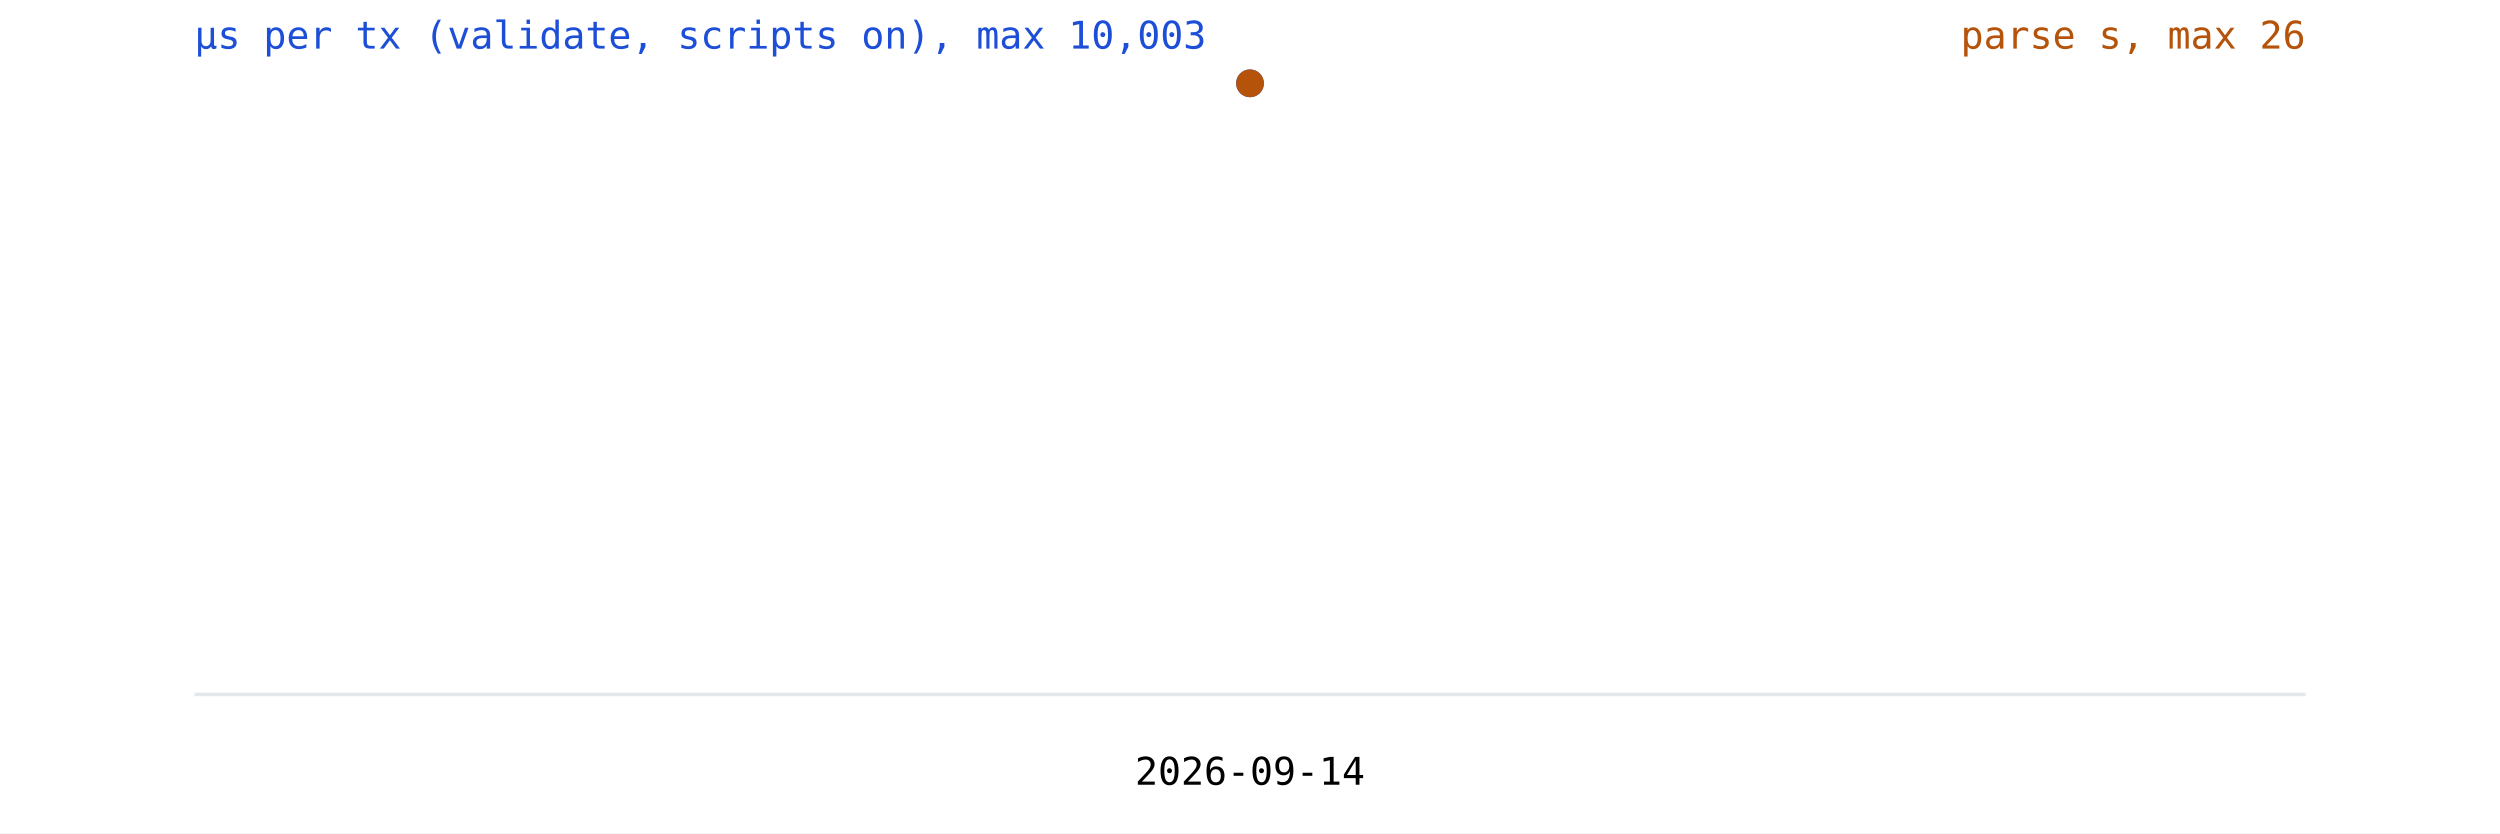
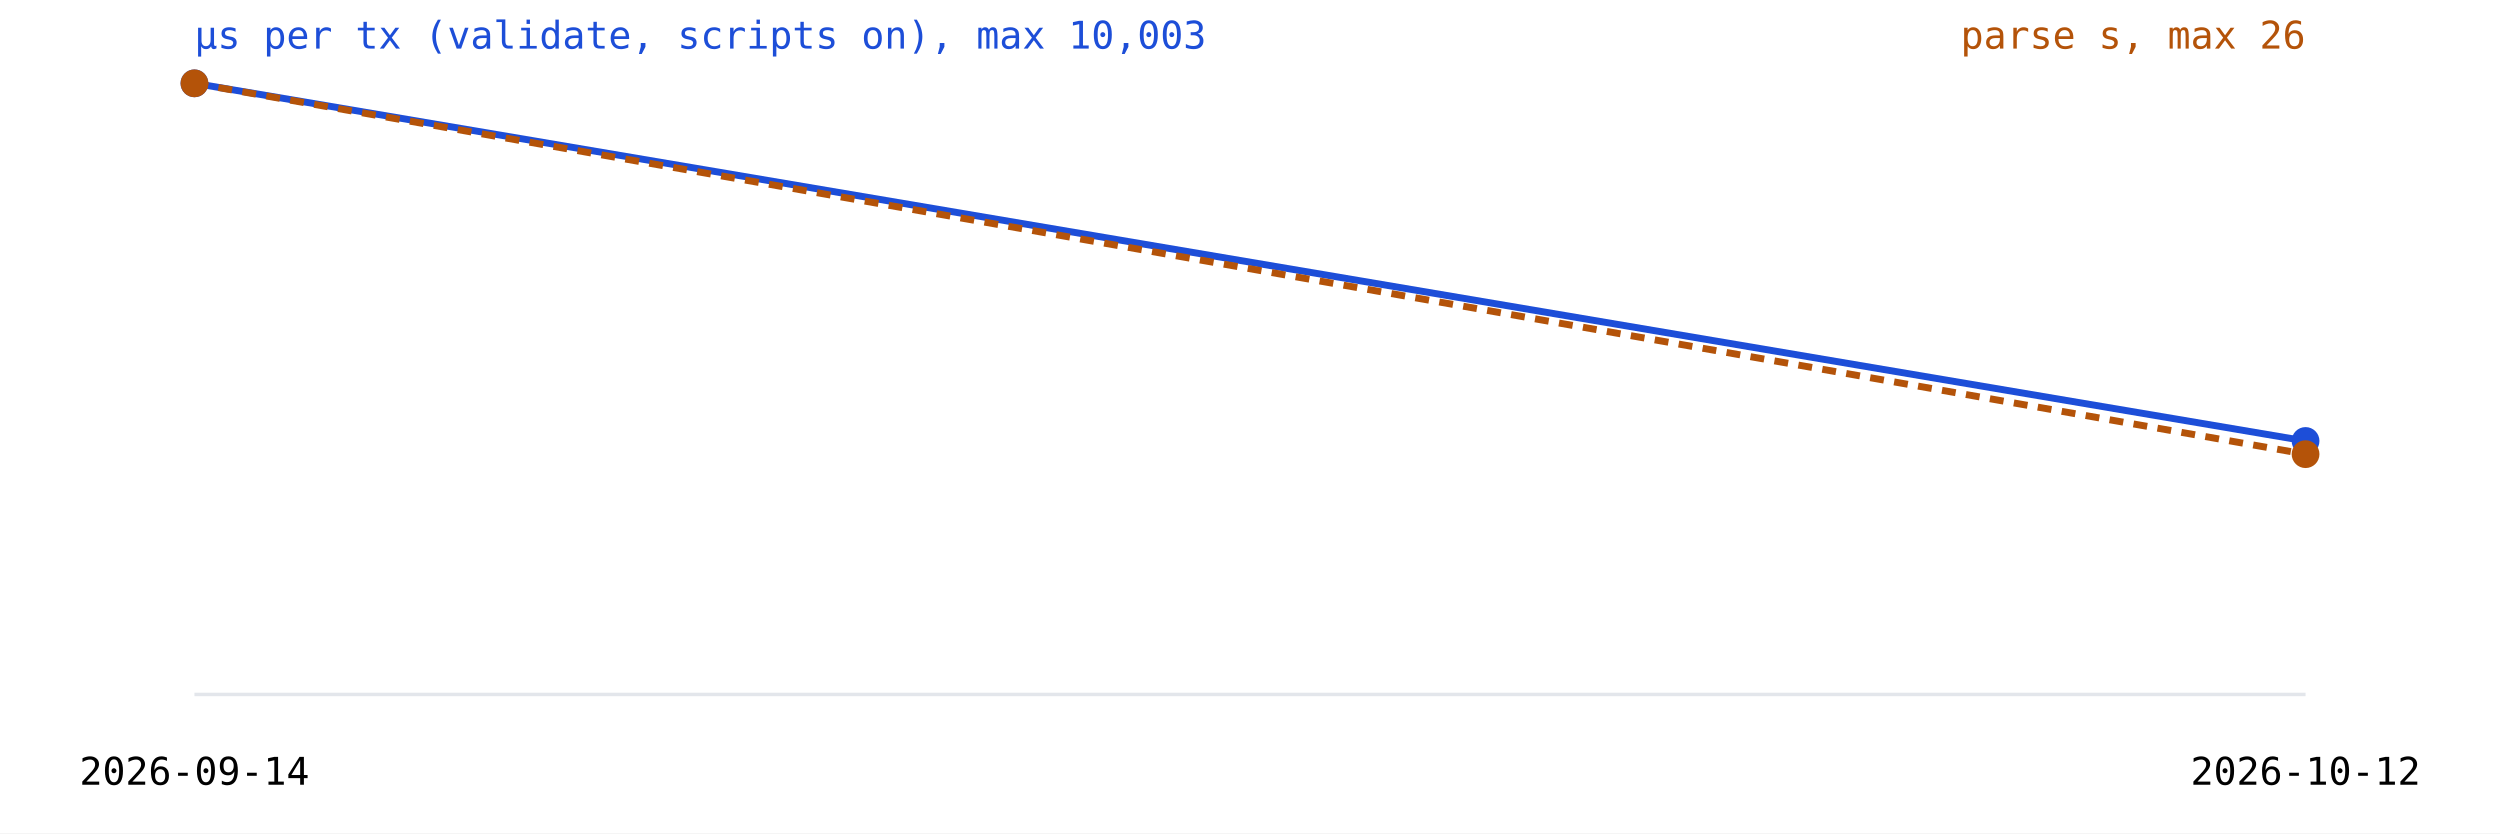
<svg xmlns="http://www.w3.org/2000/svg" width="720" height="240" viewBox="0 0 720 240" font-family="ui-monospace,monospace" font-size="11">
  <rect width="720" height="240" fill="#fff" />
  <text x="56" y="14" fill="#1d4ed8">µs per tx (validate, scripts on), max 10,003</text>
  <text x="664" y="14" text-anchor="end" fill="#b45309">parse s, max 26</text>
  <line x1="56" y1="200" x2="664" y2="200" stroke="#e3e6eb" />
-   <path d="M360.0,24.0" fill="none" stroke="#1d4ed8" stroke-width="2" />
-   <circle cx="360.0" cy="24.0" r="4" fill="#1d4ed8" />
-   <path d="M360.0,24.0" fill="none" stroke="#b45309" stroke-width="2" stroke-dasharray="4 3" />
-   <circle cx="360.0" cy="24.0" r="4" fill="#b45309" />
-   <text x="360.0" y="226" text-anchor="middle">2026-09-14</text>
+   <path d="M56.0,24.0 L664.0,127.0" fill="none" stroke="#1d4ed8" stroke-width="2" />
+   <circle cx="56.0" cy="24.0" r="4" fill="#1d4ed8" />
+   <circle cx="664.0" cy="127.0" r="4" fill="#1d4ed8" />
+   <path d="M56.0,24.0 L664.0,130.8" fill="none" stroke="#b45309" stroke-width="2" stroke-dasharray="4 3" />
+   <circle cx="56.0" cy="24.0" r="4" fill="#b45309" />
+   <circle cx="664.0" cy="130.8" r="4" fill="#b45309" />
+   <text x="56.0" y="226" text-anchor="middle">2026-09-14</text>
+   <text x="664.0" y="226" text-anchor="middle">2026-10-12</text>
</svg>
